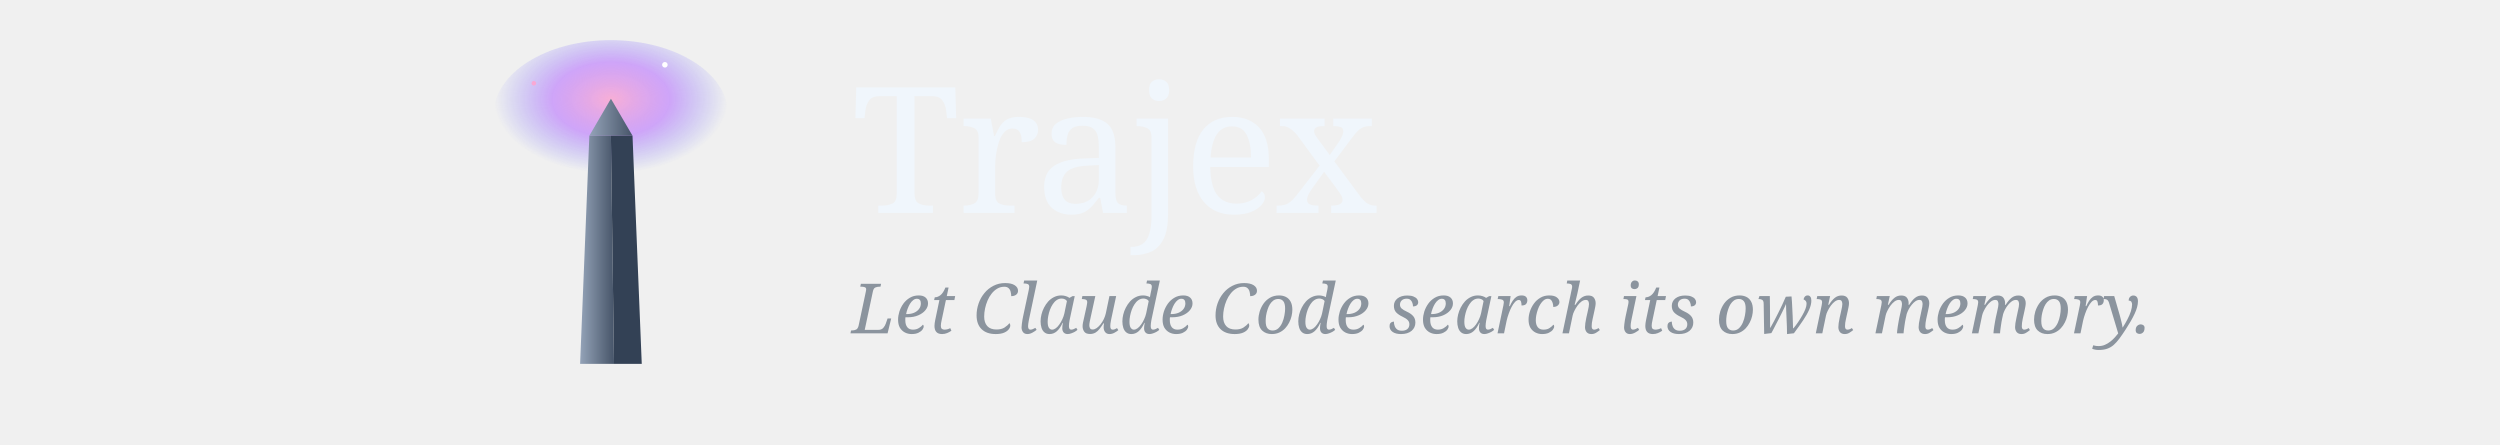
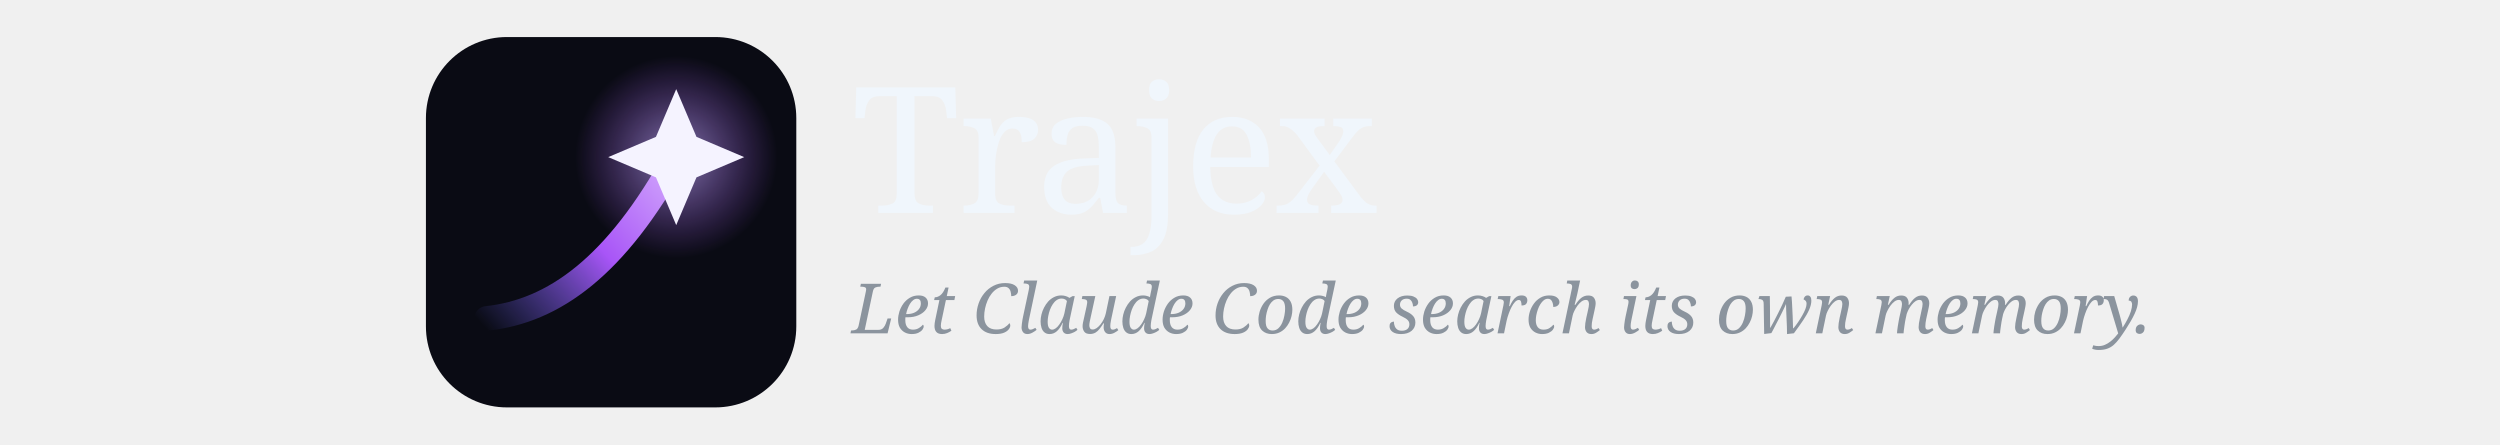
<svg xmlns="http://www.w3.org/2000/svg" viewBox="0 0 540 96" width="540" height="96">
  <defs>
-     <radialGradient id="aurora" cx="0.5" cy="0.4" r="0.5">
-       <stop offset="0" stop-color="#f9a8d4" stop-opacity="0.9" />
-       <stop offset="0.5" stop-color="#c084fc" stop-opacity="0.7" />
-       <stop offset="1" stop-color="#818cf8" stop-opacity="0" />
+     <linearGradient id="trail" x1="80" y1="400" x2="397" y2="115" gradientUnits="userSpaceOnUse">
+       <stop stop-color="#6366f1" stop-opacity="0" />
+       <stop offset=".45" stop-color="#a855f7" />
+       <stop offset="1" stop-color="#e9d5ff" />
+     </linearGradient>
+     <radialGradient id="glow" cx="50%" cy="50%" r="50%">
+       <stop stop-color="#c4b5fd" stop-opacity=".65" />
+       <stop offset="1" stop-color="#a855f7" stop-opacity="0" />
    </radialGradient>
-     <linearGradient id="stone" x1="0" y1="0" x2="1" y2="0">
-       <stop offset="0" stop-color="#94a3b8" />
-       <stop offset="1" stop-color="#475569" />
-     </linearGradient>
  </defs>
-   <g transform="translate(92 8) scale(0.333)">
-     <ellipse cx="120" cy="50" rx="76" ry="48" fill="url(#aurora)" />
-     <polygon points="120,40 106,64 134,64" fill="url(#stone)" />
-     <polygon points="106,64 120,64 122,212 100,212" fill="url(#stone)" />
-     <polygon points="120,64 134,64 140,212 122,212" fill="#334155" />
-     <circle cx="70" cy="30" r="1.5" fill="#f9a8d4" />
-     <circle cx="155" cy="18" r="1.8" fill="#ffffff" />
+   <g transform="translate(92 8) scale(.15625)">
+     <rect width="512" height="512" rx="112" fill="#0a0b14" />
+     <circle cx="346" cy="166" r="140" fill="url(#glow)" />
+     <path d="M84 389C177 379 263 317 346 166" fill="none" stroke="url(#trail)" stroke-width="34" stroke-linecap="round" />
+     <path d="M346 72 374 138 440 166 374 194 346 260 318 194 252 166 318 138Z" fill="#f5f3ff" />
  </g>
  <text x="184" y="46" font-family="Iowan Old Style, Charter, Georgia, serif" font-size="38" font-weight="500" fill="#f0f6fc" letter-spacing="-0.4">Trajex</text>
  <text x="184" y="72" font-family="Iowan Old Style, Charter, Georgia, serif" font-size="15" font-style="italic" fill="#8b949e">Let Claude Code search its own memory.</text>
</svg>
